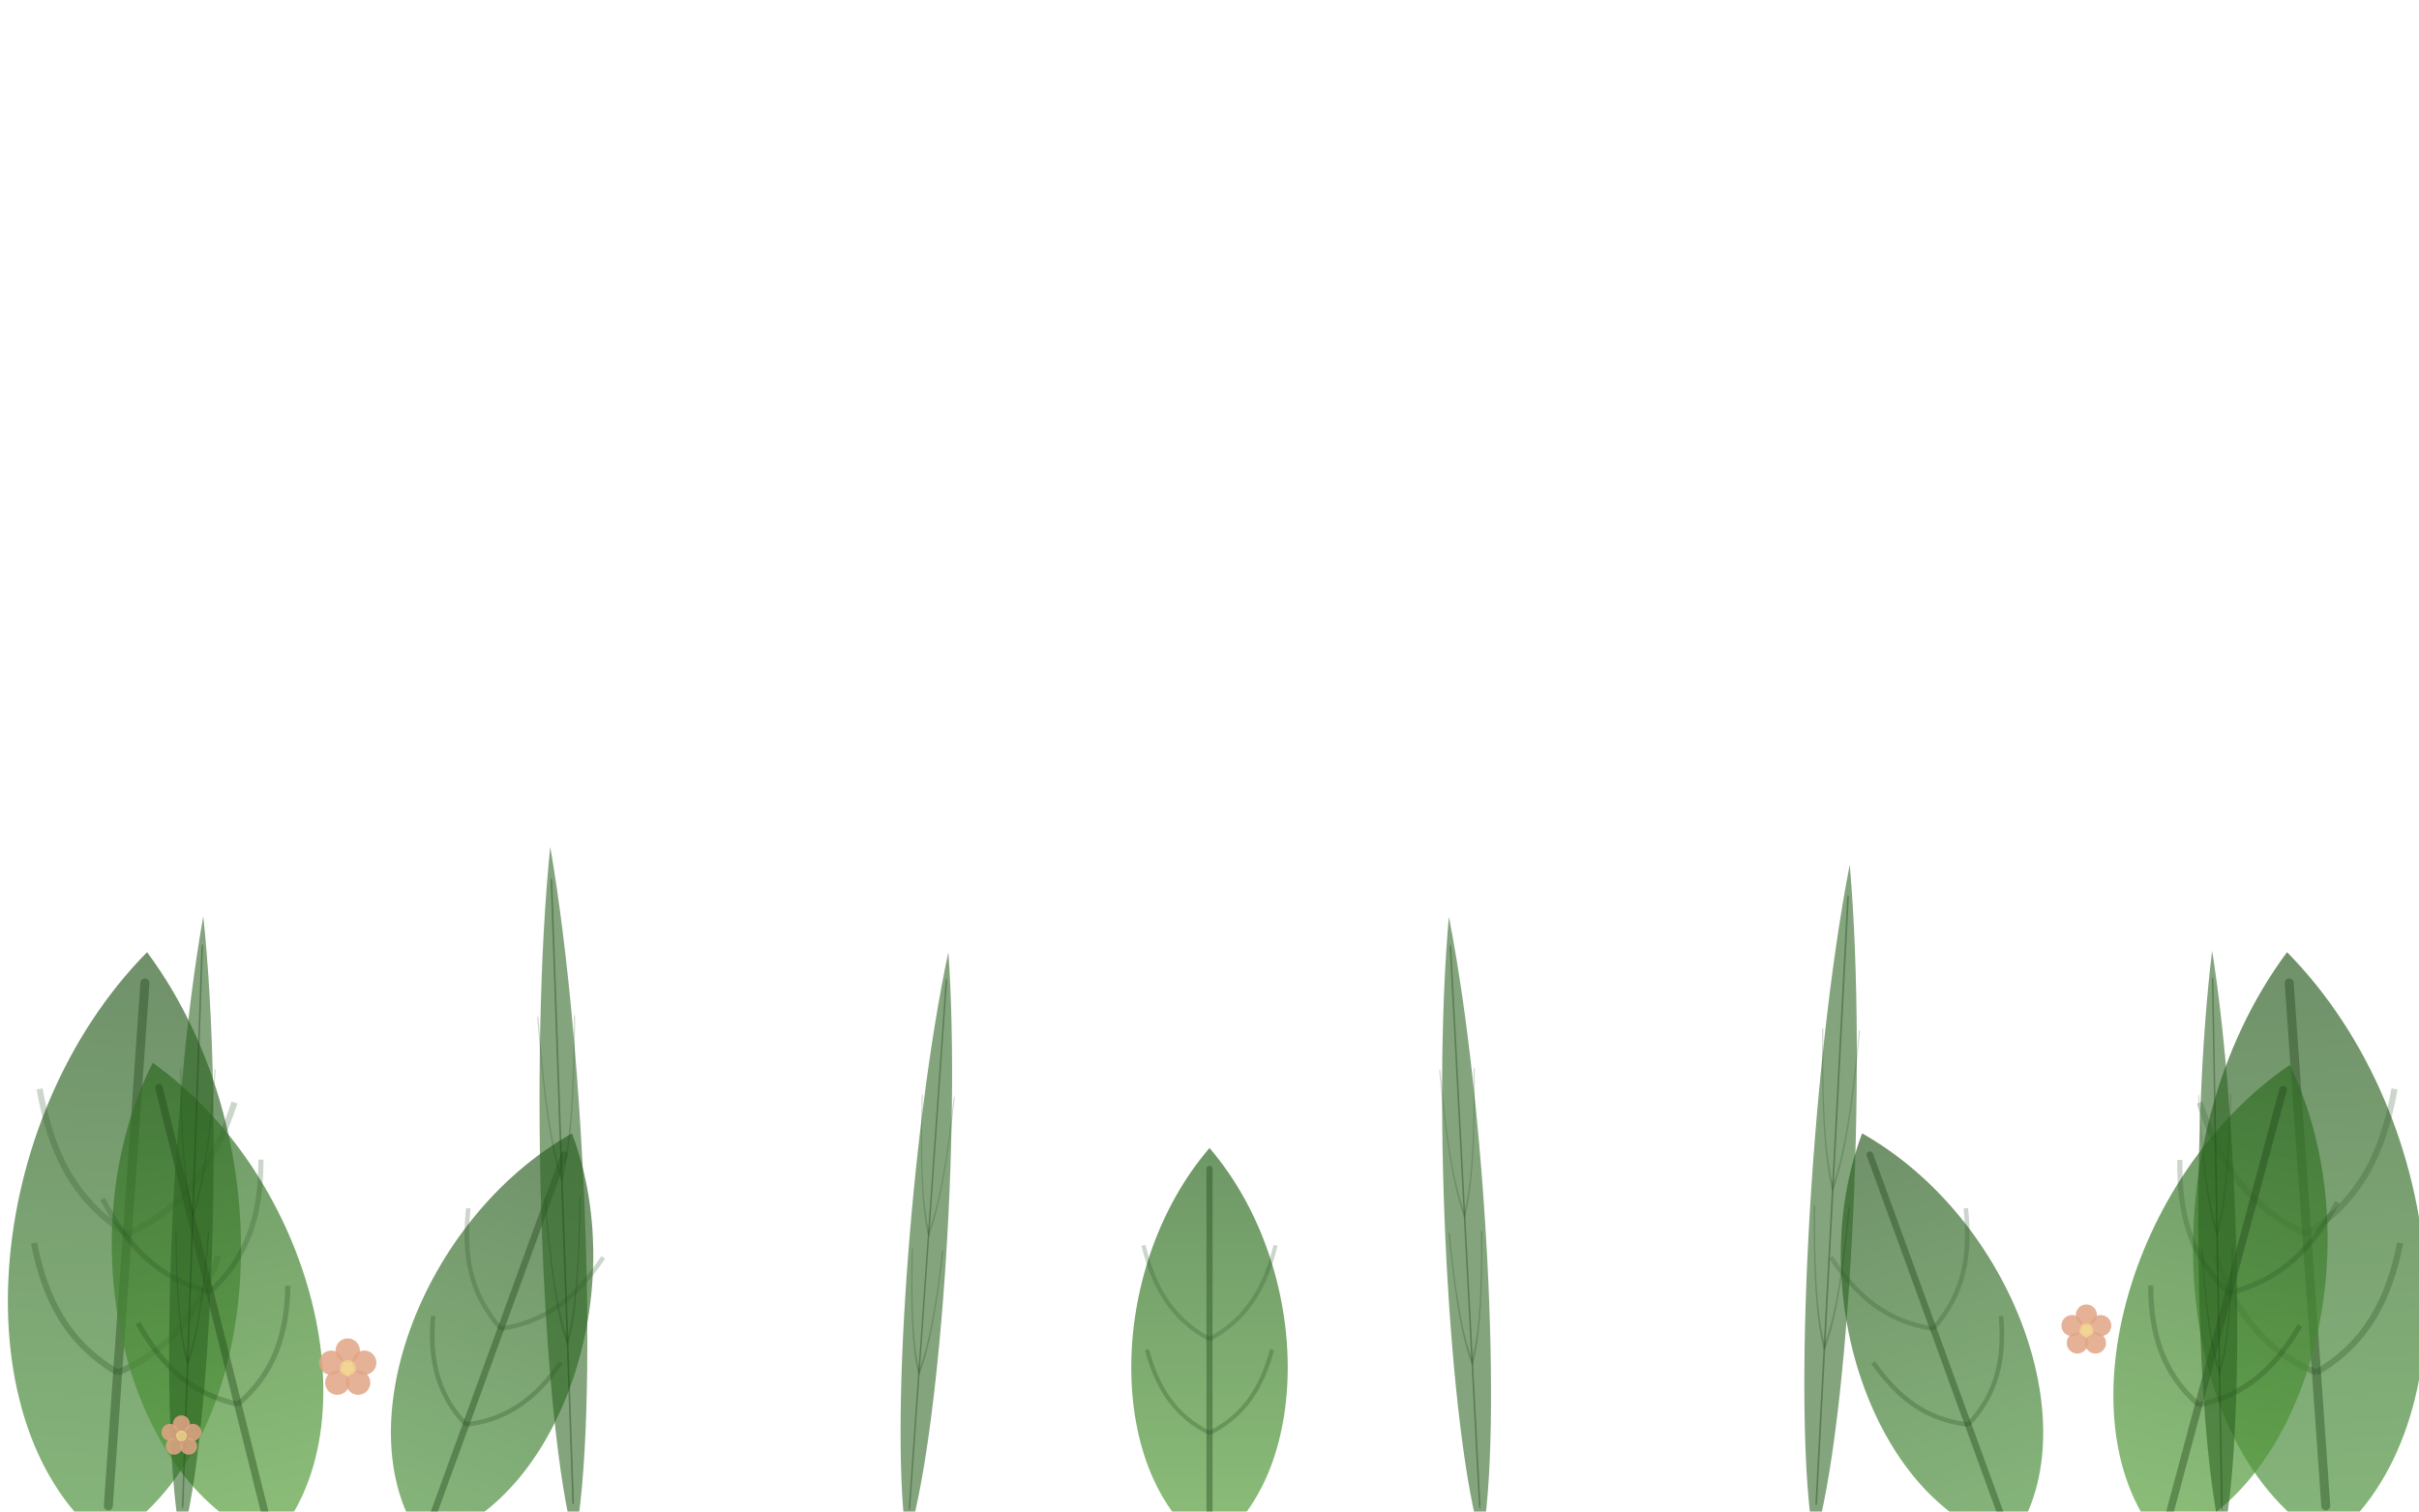
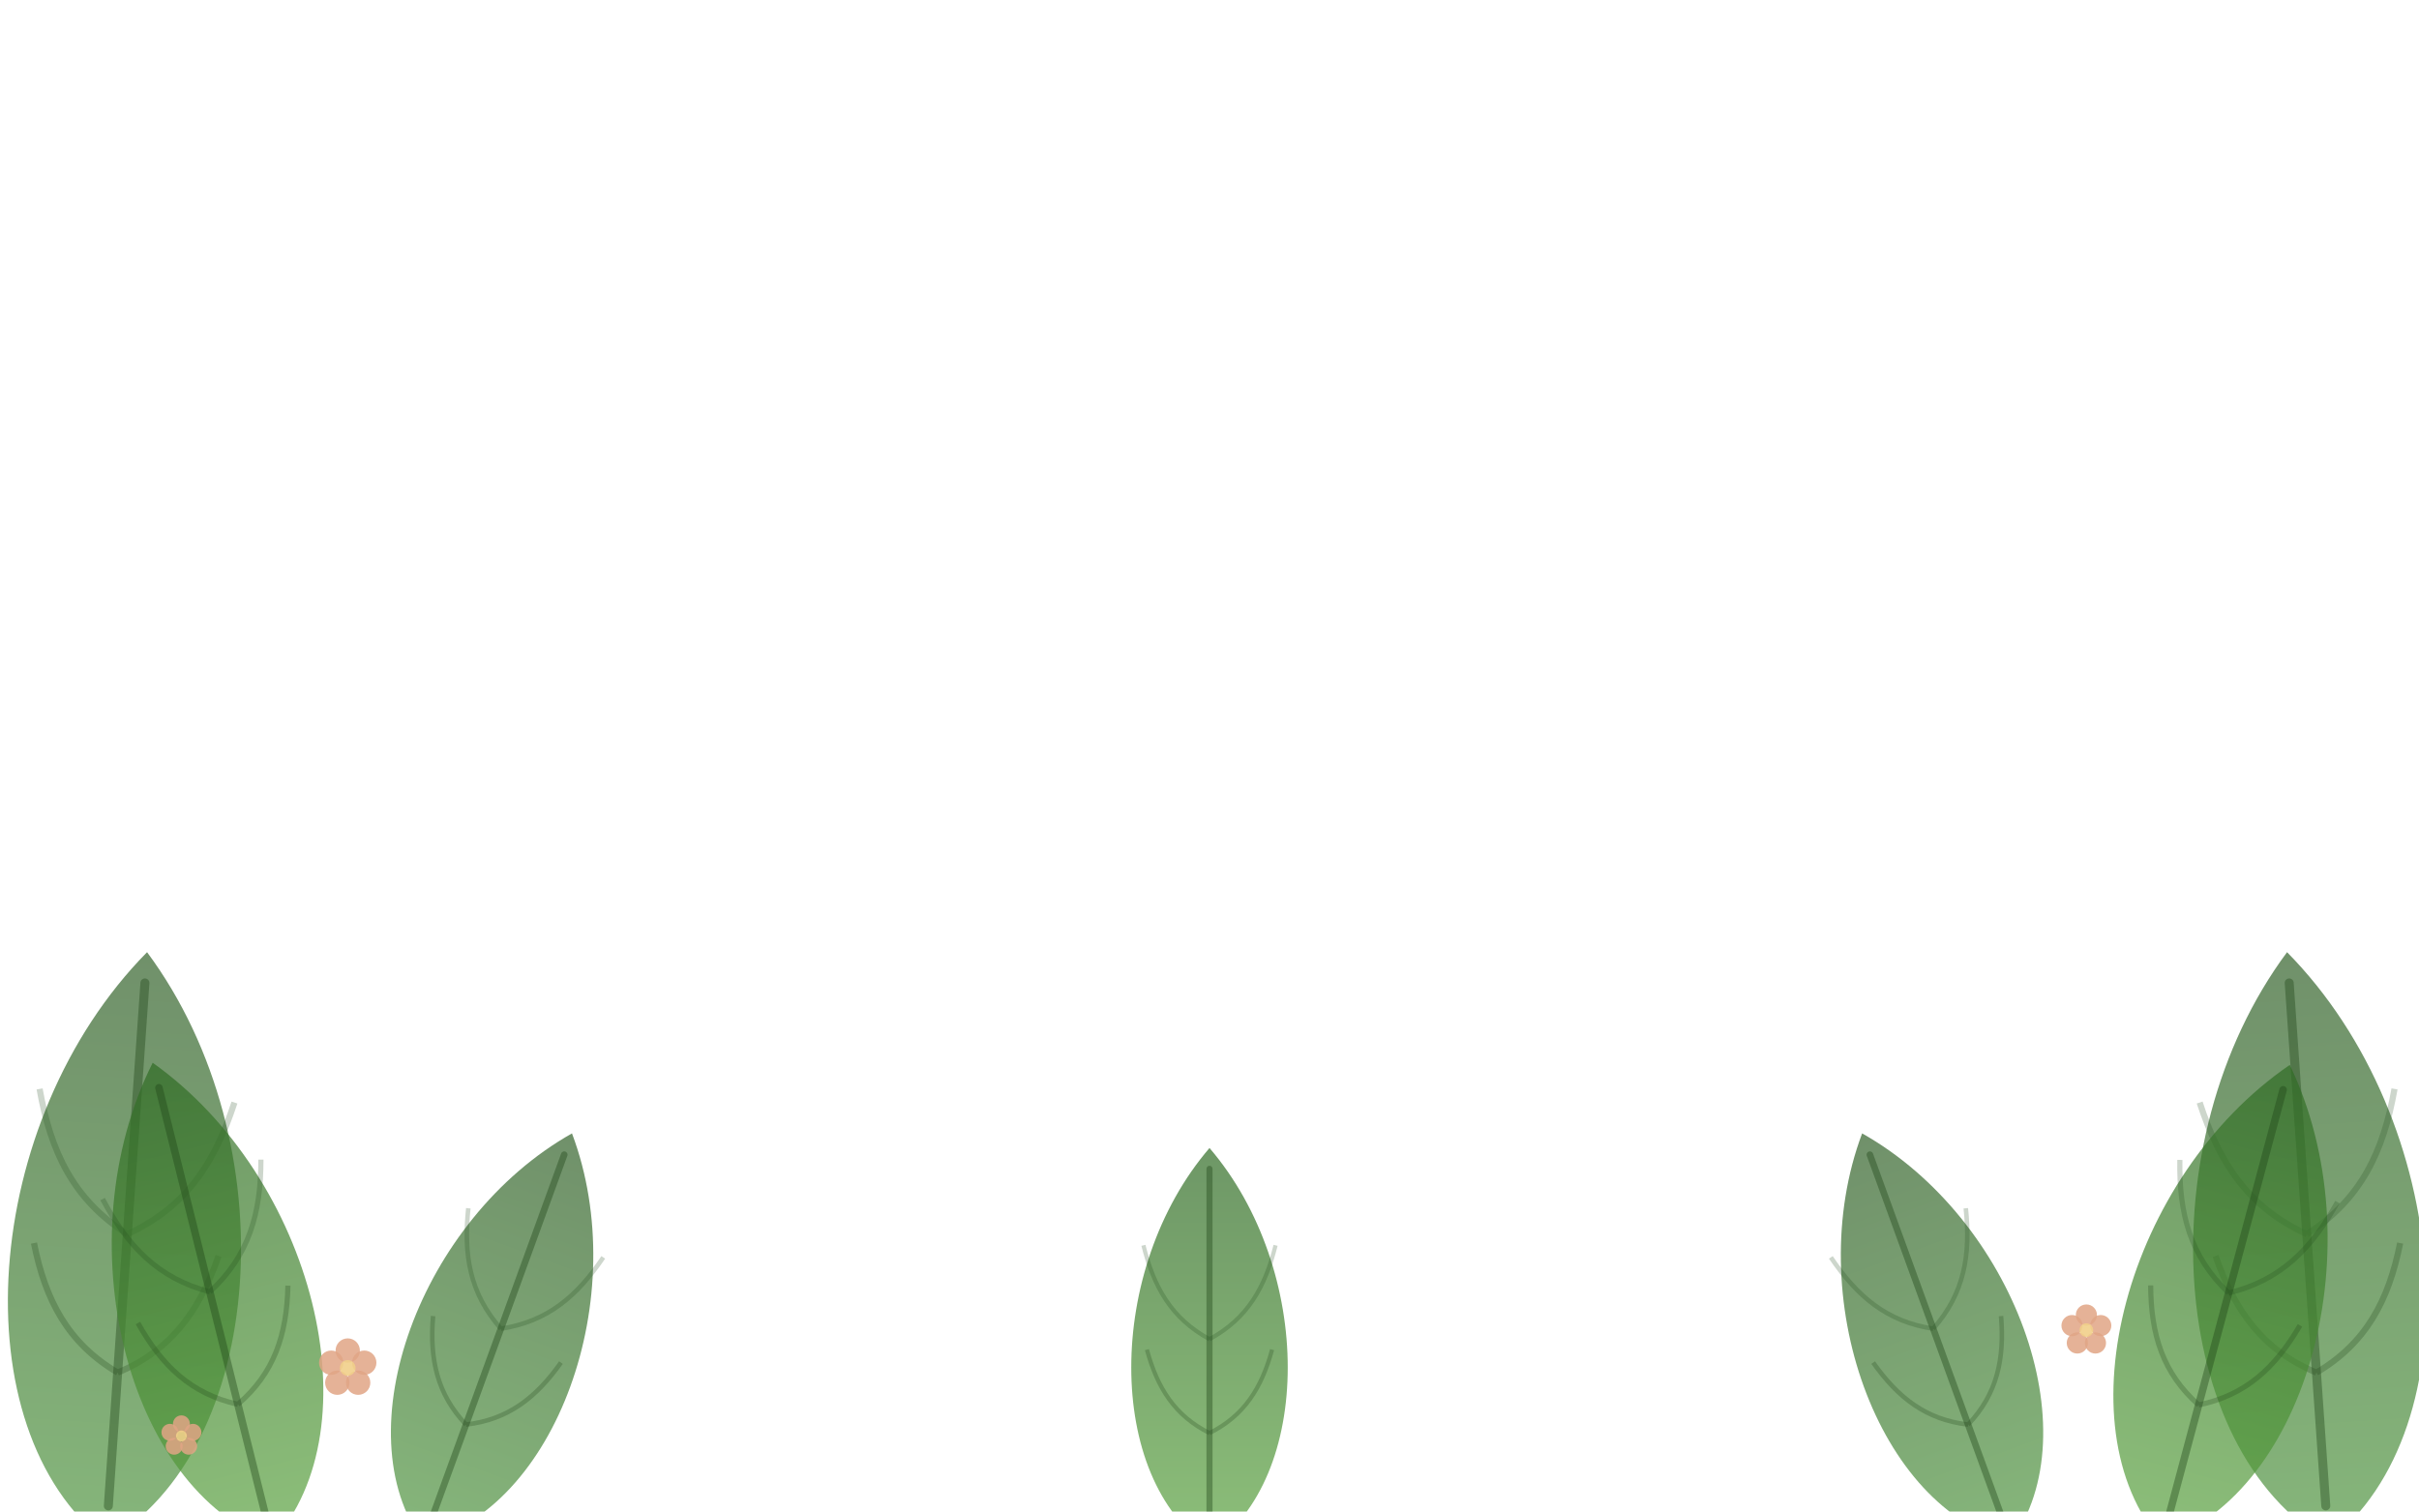
<svg xmlns="http://www.w3.org/2000/svg" viewBox="0 0 1600 1000" preserveAspectRatio="xMidYMid slice">
  <defs>
    <linearGradient id="ngA" x1="0" y1="0" x2="0" y2="1">
      <stop offset="0" stop-color="#5aa23f" />
      <stop offset="1" stop-color="#2f6a24" />
    </linearGradient>
    <linearGradient id="ngB" x1="0" y1="0" x2="0" y2="1">
      <stop offset="0" stop-color="#479036" />
      <stop offset="1" stop-color="#26571d" />
    </linearGradient>
    <g id="nleaf">
      <path d="M0 0 C60 40 60 160 0 230 C-60 160 -60 40 0 0Z" />
      <path d="M0 14 L0 218" fill="none" stroke="#1f4417" stroke-opacity="0.4" stroke-width="3.5" stroke-linecap="round" />
      <path d="M0 66 C20 76 30 92 36 114 M0 66 C-20 76 -30 92 -36 114" fill="none" stroke="#1f4417" stroke-opacity="0.26" stroke-width="2.4" />
      <path d="M0 120 C22 132 32 150 38 174 M0 120 C-22 132 -32 150 -38 174" fill="none" stroke="#1f4417" stroke-opacity="0.22" stroke-width="2.4" />
    </g>
    <g id="bloom">
      <g fill="#e0a585" fill-opacity="0.85">
        <circle cx="0" cy="-10" r="7" />
        <circle cx="9.5" cy="-3" r="7" />
        <circle cx="6" cy="8.5" r="7" />
        <circle cx="-6" cy="8.5" r="7" />
        <circle cx="-9.5" cy="-3" r="7" />
      </g>
      <circle cx="0" cy="0" r="4.5" fill="#f1cf8a" />
    </g>
  </defs>
  <g fill="url(#ngB)" fill-opacity="0.66">
    <use href="#nleaf" transform="translate(70 1020) rotate(184) scale(1.7)" />
    <use href="#nleaf" transform="translate(280 1020) rotate(200) scale(1.25)" />
    <use href="#nleaf" transform="translate(1540 1020) rotate(176) scale(1.7)" />
    <use href="#nleaf" transform="translate(1330 1020) rotate(160) scale(1.25)" />
  </g>
  <g fill="url(#ngA)" fill-opacity="0.7">
    <use href="#nleaf" transform="translate(180 1020) rotate(166) scale(1.42)" />
    <use href="#nleaf" transform="translate(1430 1020) rotate(195) scale(1.42)" />
    <use href="#nleaf" transform="translate(800 1024) rotate(180) scale(1.15)" />
  </g>
-   <g fill="#2c6321" fill-opacity="0.58">
-     <use href="#nleaf" transform="translate(120 1020) rotate(182) scale(0.3 1.8)" />
-     <use href="#nleaf" transform="translate(380 1020) rotate(178) scale(0.32 2.0)" />
-     <use href="#nleaf" transform="translate(600 1020) rotate(184) scale(0.28 1.7)" />
-     <use href="#nleaf" transform="translate(980 1020) rotate(177) scale(0.3 1.8)" />
-     <use href="#nleaf" transform="translate(1200 1020) rotate(183) scale(0.32 1.95)" />
-     <use href="#nleaf" transform="translate(1470 1020) rotate(179) scale(0.28 1.7)" />
-   </g>
  <g fill-opacity="0.9">
    <use href="#bloom" transform="translate(230 905) scale(1.15)" />
    <use href="#bloom" transform="translate(1380 880) scale(1.0)" />
    <use href="#bloom" transform="translate(120 950) scale(0.8)" />
  </g>
</svg>
